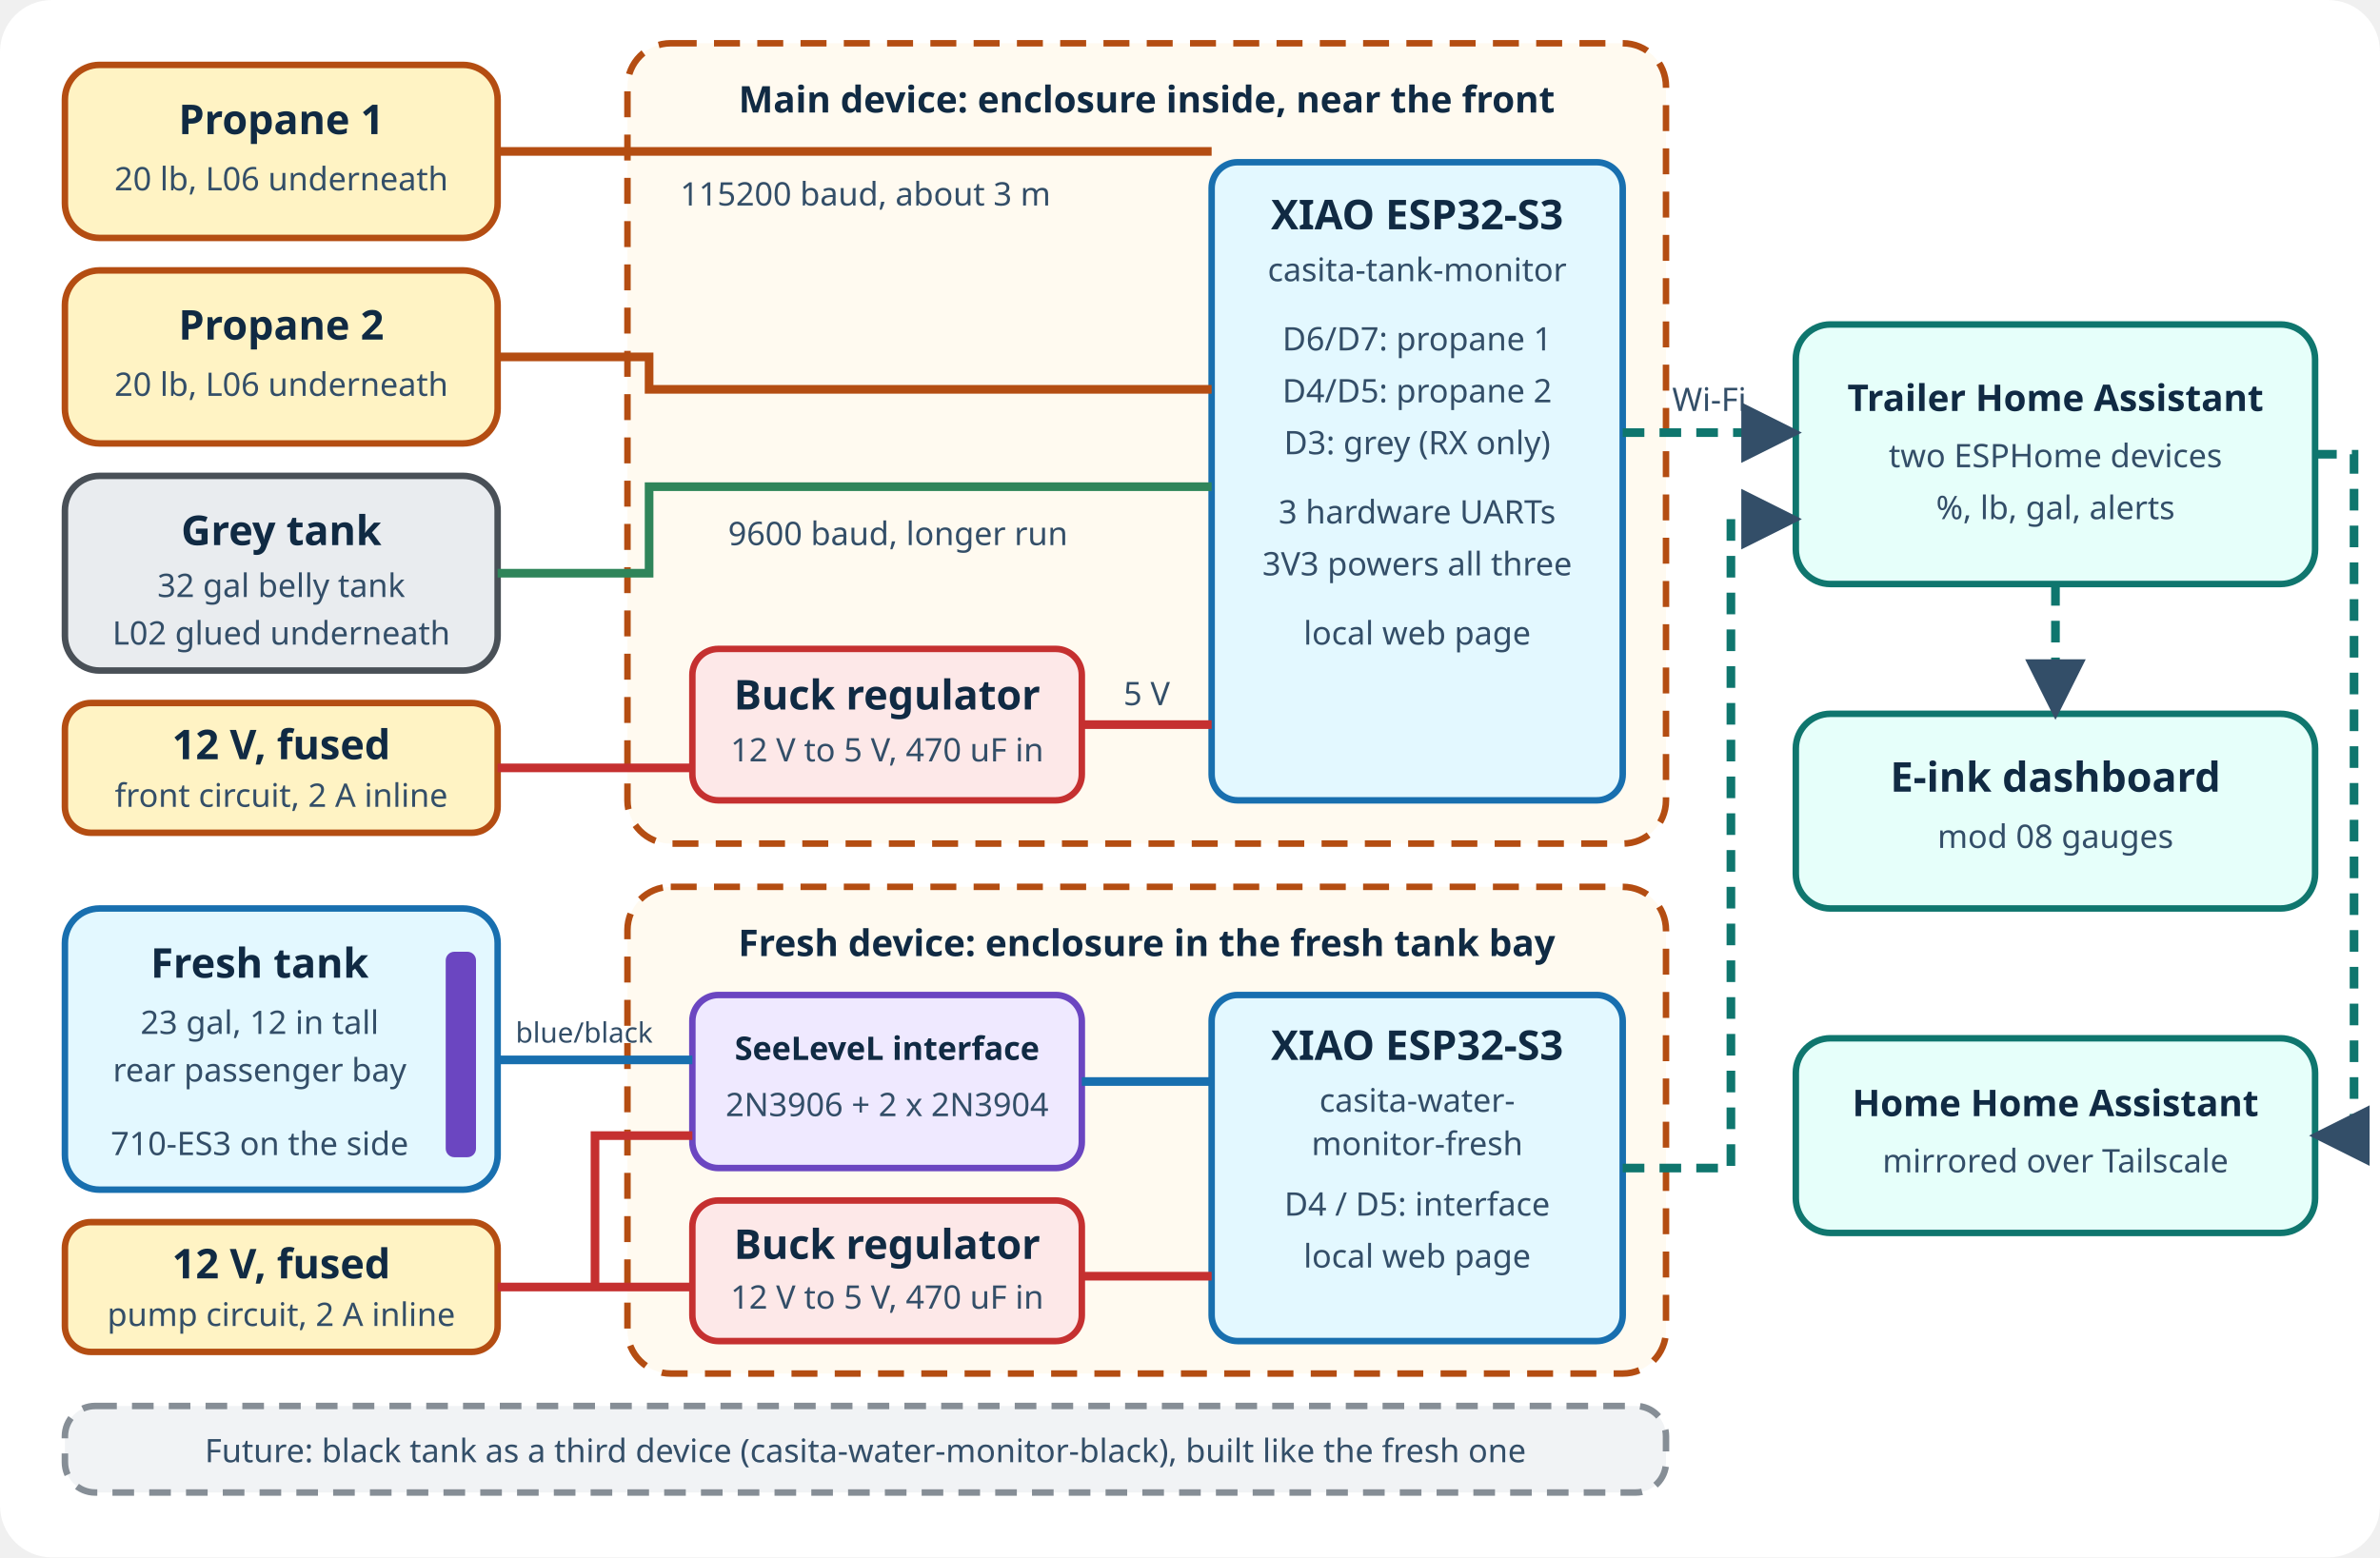
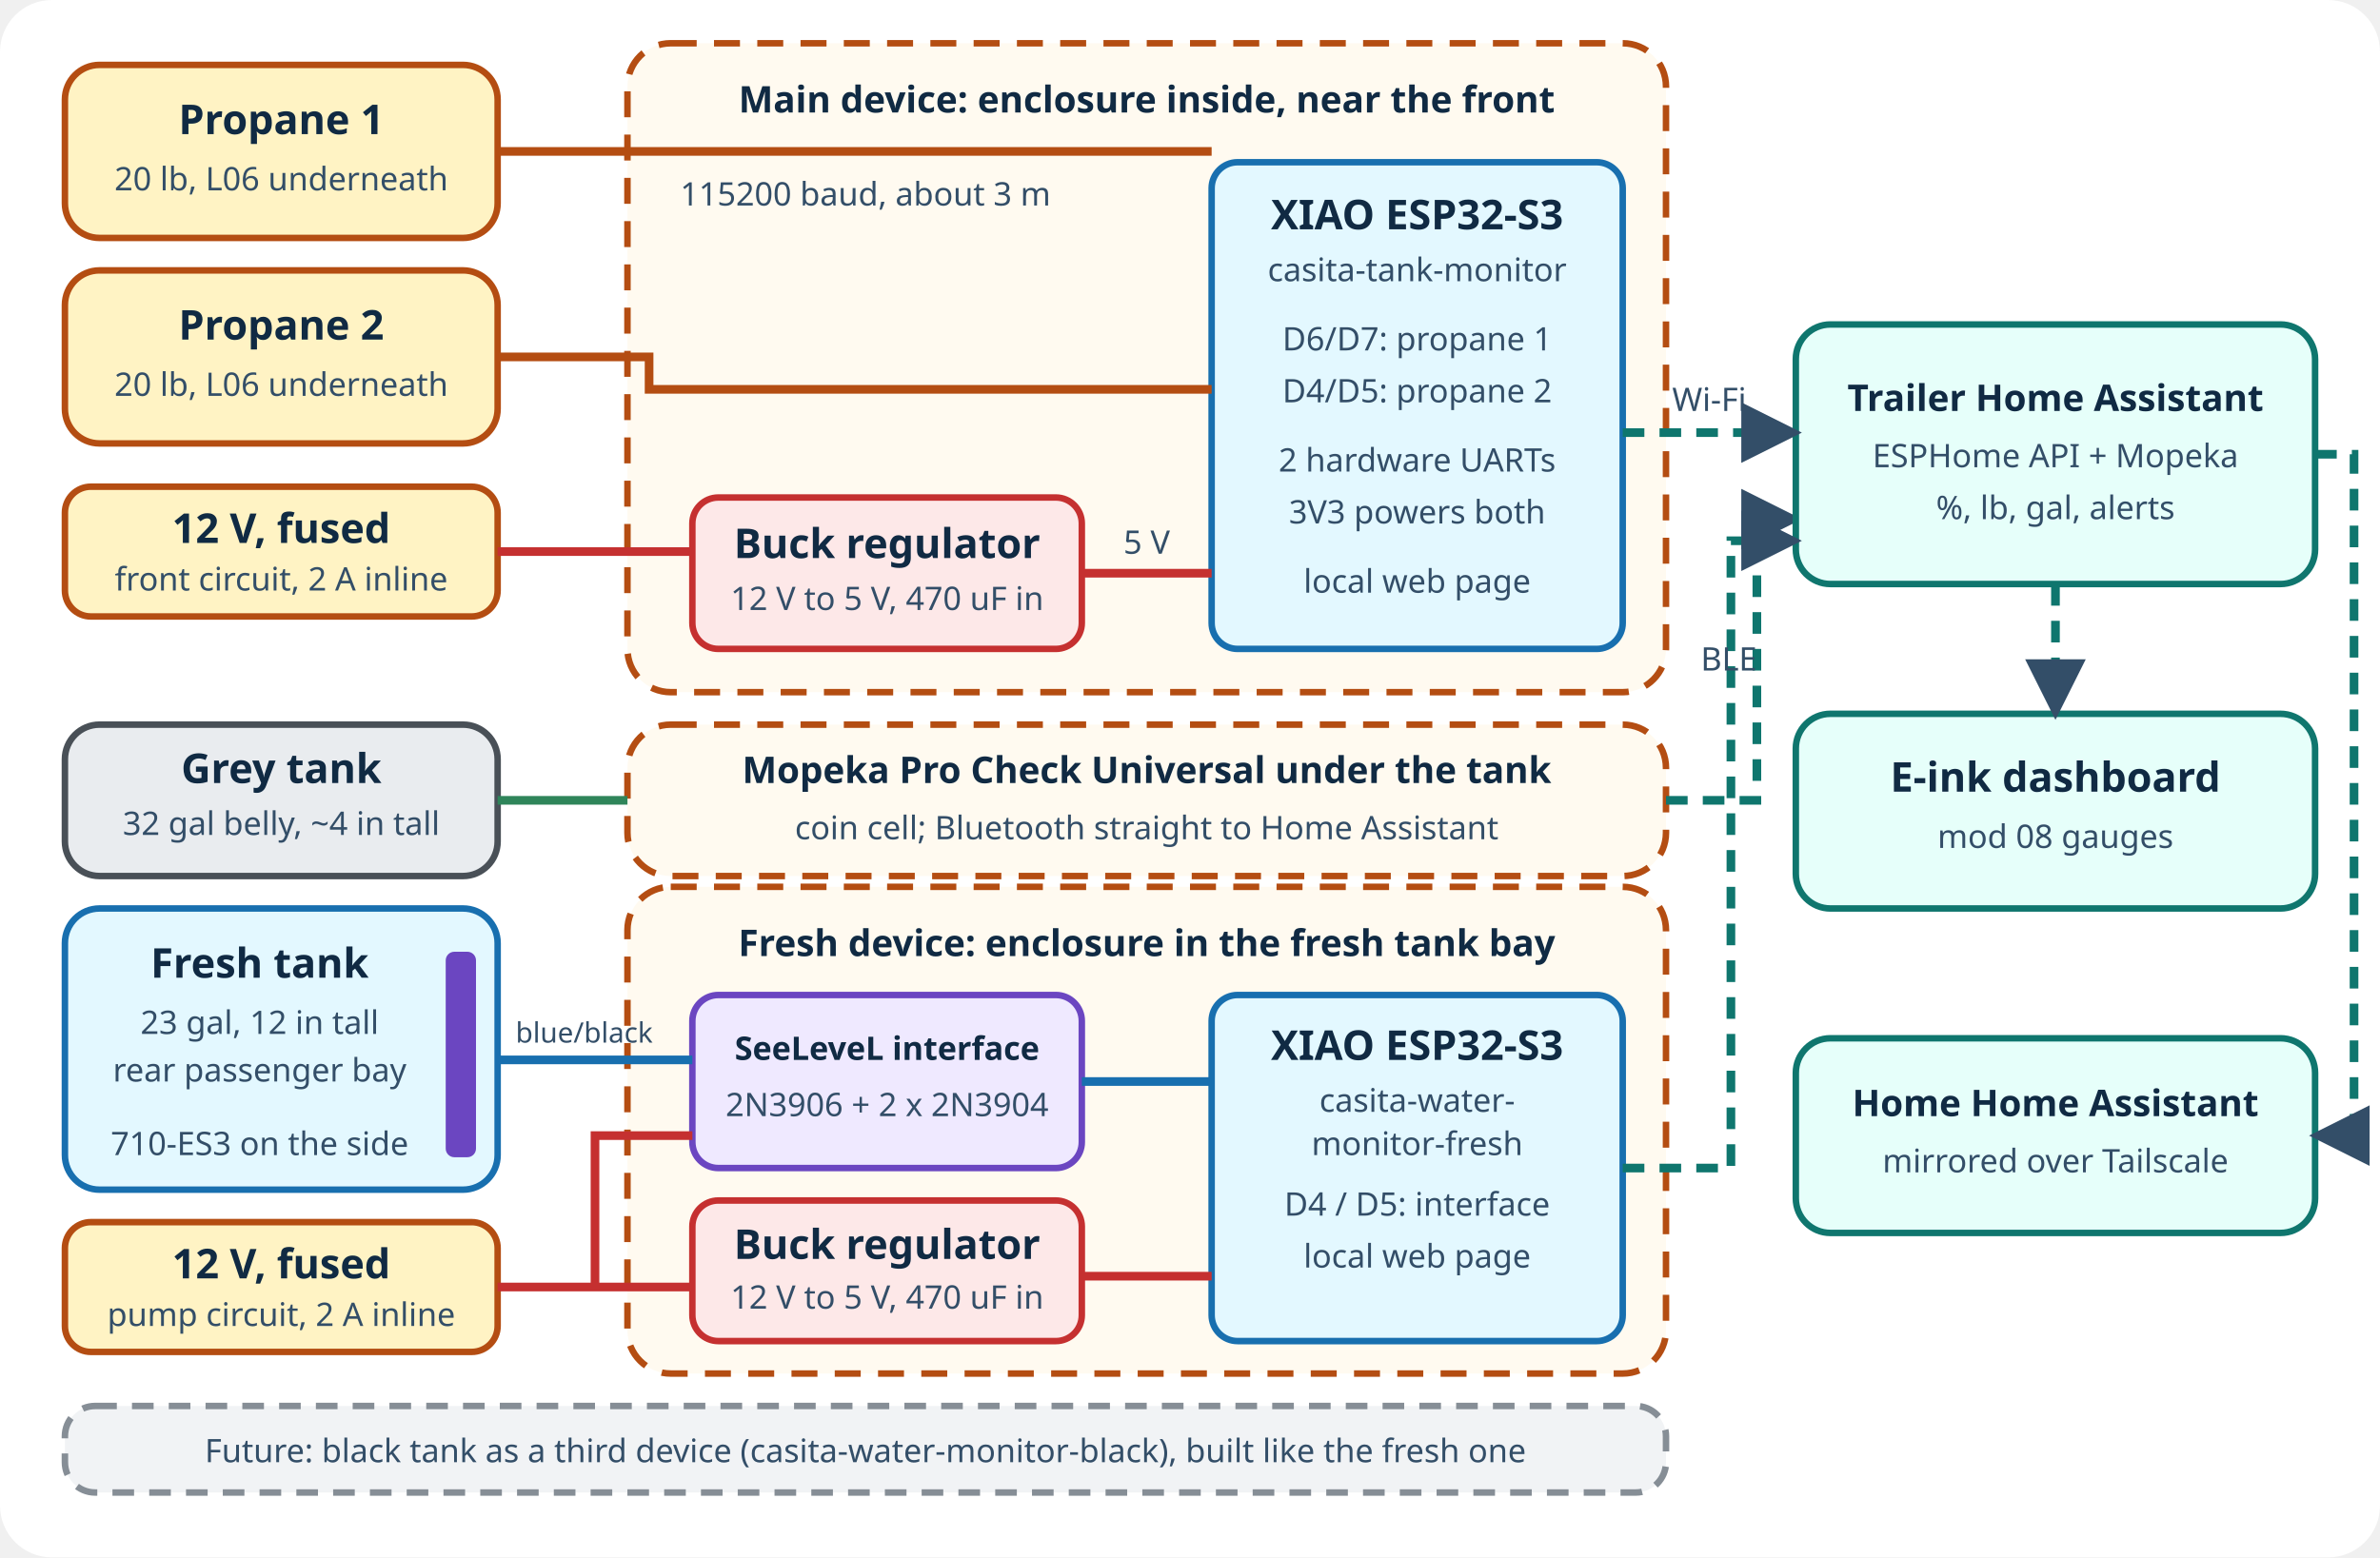
<svg xmlns="http://www.w3.org/2000/svg" width="1100" height="720" viewBox="0 0 1100 720" role="img" aria-labelledby="title desc">
  <defs>
    <style>
      .lp{fill:#fff3c4;stroke:#b44d12;stroke-width:3}
      .tank{fill:#e3f8ff;stroke:#186faf;stroke-width:3}
      .grey{fill:#e9ecef;stroke:#495057;stroke-width:3}
      .black{fill:#f1f3f5;stroke:#868e96;stroke-width:3;stroke-dasharray:10 7}
      .housing{fill:#fffaf0;stroke:#b44d12;stroke-width:3;stroke-dasharray:12 8}
      .esp{fill:#e3f8ff;stroke:#186faf;stroke-width:3}
      .reg{fill:#fde8e8;stroke:#c53030;stroke-width:3}
      .iface{fill:#efe9ff;stroke:#6b46c1;stroke-width:3}
      .ha{fill:#e6fffa;stroke:#0f766e;stroke-width:3}
      .pwrsrc{fill:#fff3c4;stroke:#b44d12;stroke-width:3}
      .t{font:600 19px system-ui,sans-serif;fill:#102a43}
      .s{font:15px system-ui,sans-serif;fill:#334e68}
      .w{fill:none;stroke-width:4}
      .sig{stroke:#186faf}
      .uart{stroke:#2f855a}
      .lpw{stroke:#b44d12}
      .pwr{stroke:#c53030}
      .rf{stroke:#0f766e;stroke-dasharray:10 7}
    </style>
    <marker id="arrow" viewBox="0 0 10 10" refX="9" refY="5" markerWidth="7" markerHeight="7" orient="auto-start-reverse">
      <path d="M0 0 L10 5 L0 10 z" fill="#334e68" />
    </marker>
  </defs>
  <rect width="1100" height="720" rx="24" fill="#fff" />
  <rect class="lp" x="30" y="30" width="200" height="80" rx="16" />
  <text class="t" x="130" y="62" text-anchor="middle">Propane 1</text>
  <text class="s" x="130" y="88" text-anchor="middle">20 lb, L06 underneath</text>
  <rect class="lp" x="30" y="125" width="200" height="80" rx="16" />
  <text class="t" x="130" y="157" text-anchor="middle">Propane 2</text>
  <text class="s" x="130" y="183" text-anchor="middle">20 lb, L06 underneath</text>
-   <rect class="grey" x="30" y="220" width="200" height="90" rx="16" />
-   <text class="t" x="130" y="252" text-anchor="middle">Grey tank</text>
-   <text class="s" x="130" y="276" text-anchor="middle">32 gal belly tank</text>
-   <text class="s" x="130" y="298" text-anchor="middle">L02 glued underneath</text>
-   <rect class="pwrsrc" x="30" y="325" width="200" height="60" rx="12" />
-   <text class="t" x="130" y="351" text-anchor="middle">12 V, fused</text>
-   <text class="s" x="130" y="373" text-anchor="middle">front circuit, 2 A inline</text>
-   <rect class="housing" x="290" y="20" width="480" height="370" rx="20" />
+   <rect class="pwrsrc" x="30" y="225" width="200" height="60" rx="12" />
+   <text class="t" x="130" y="251" text-anchor="middle">12 V, fused</text>
+   <text class="s" x="130" y="273" text-anchor="middle">front circuit, 2 A inline</text>
+   <rect class="housing" x="290" y="20" width="480" height="300" rx="20" />
  <text class="t" x="530" y="52" text-anchor="middle" style="font-size:17px">Main device: enclosure inside, near the front</text>
-   <rect class="reg" x="320" y="300" width="180" height="70" rx="12" />
-   <text class="t" x="410" y="328" text-anchor="middle">Buck regulator</text>
-   <text class="s" x="410" y="352" text-anchor="middle">12 V to 5 V, 470 uF in</text>
-   <rect class="esp" x="560" y="75" width="190" height="295" rx="12" />
+   <rect class="reg" x="320" y="230" width="180" height="70" rx="12" />
+   <text class="t" x="410" y="258" text-anchor="middle">Buck regulator</text>
+   <text class="s" x="410" y="282" text-anchor="middle">12 V to 5 V, 470 uF in</text>
+   <rect class="esp" x="560" y="75" width="190" height="225" rx="12" />
  <text class="t" x="655" y="106" text-anchor="middle">XIAO ESP32-S3</text>
  <text class="s" x="655" y="130" text-anchor="middle">casita-tank-monitor</text>
  <text class="s" x="655" y="162" text-anchor="middle">D6/D7: propane 1</text>
  <text class="s" x="655" y="186" text-anchor="middle">D4/D5: propane 2</text>
-   <text class="s" x="655" y="210" text-anchor="middle">D3: grey (RX only)</text>
-   <text class="s" x="655" y="242" text-anchor="middle">3 hardware UARTs</text>
-   <text class="s" x="655" y="266" text-anchor="middle">3V3 powers all three</text>
-   <text class="s" x="655" y="298" text-anchor="middle">local web page</text>
+   <text class="s" x="655" y="218" text-anchor="middle">2 hardware UARTs</text>
+   <text class="s" x="655" y="242" text-anchor="middle">3V3 powers both</text>
+   <text class="s" x="655" y="274" text-anchor="middle">local web page</text>
  <path class="w lpw" d="M230 70 H560" />
  <path class="w lpw" d="M230 165 H300 V180 H560" />
  <text class="s" x="400" y="95" text-anchor="middle">115200 baud, about 3 m</text>
-   <path class="w uart" d="M230 265 H300 V225 H560" />
-   <text class="s" x="415" y="252" text-anchor="middle">9600 baud, longer run</text>
-   <path class="w pwr" d="M230 355 H320" />
-   <path class="w pwr" d="M500 335 H560" />
-   <text class="s" x="530" y="326" text-anchor="middle">5 V</text>
+   <path class="w pwr" d="M230 255 H320" />
+   <path class="w pwr" d="M500 265 H560" />
+   <text class="s" x="530" y="256" text-anchor="middle">5 V</text>
+   <rect class="grey" x="30" y="335" width="200" height="70" rx="16" />
+   <text class="t" x="130" y="362" text-anchor="middle">Grey tank</text>
+   <text class="s" x="130" y="386" text-anchor="middle">32 gal belly, ~4 in tall</text>
+   <rect class="housing" x="290" y="335" width="480" height="70" rx="20" />
+   <text class="t" x="530" y="362" text-anchor="middle" style="font-size:17px">Mopeka Pro Check Universal under the tank</text>
+   <text class="s" x="530" y="388" text-anchor="middle">coin cell; Bluetooth straight to Home Assistant</text>
+   <path class="w uart" d="M230 370 H290" />
+   <path class="w rf" d="M770 370 H812 V240 H830" marker-end="url(#arrow)" />
  <rect class="tank" x="30" y="420" width="200" height="130" rx="16" />
  <text class="t" x="120" y="452" text-anchor="middle">Fresh tank</text>
  <text class="s" x="120" y="478" text-anchor="middle">23 gal, 12 in tall</text>
  <text class="s" x="120" y="500" text-anchor="middle">rear passenger bay</text>
  <text class="s" x="120" y="534" text-anchor="middle">710-ES3 on the side</text>
  <rect x="206" y="440" width="14" height="95" rx="4" fill="#6b46c1" />
  <rect class="pwrsrc" x="30" y="565" width="200" height="60" rx="12" />
  <text class="t" x="130" y="591" text-anchor="middle">12 V, fused</text>
  <text class="s" x="130" y="613" text-anchor="middle">pump circuit, 2 A inline</text>
  <rect class="housing" x="290" y="410" width="480" height="225" rx="20" />
  <text class="t" x="530" y="442" text-anchor="middle" style="font-size:17px">Fresh device: enclosure in the fresh tank bay</text>
  <rect class="iface" x="320" y="460" width="180" height="80" rx="12" />
  <text class="t" x="410" y="490" text-anchor="middle" style="font-size:15px">SeeLeveL interface</text>
  <text class="s" x="410" y="516" text-anchor="middle">2N3906 + 2 x 2N3904</text>
  <rect class="reg" x="320" y="555" width="180" height="65" rx="12" />
  <text class="t" x="410" y="582" text-anchor="middle">Buck regulator</text>
  <text class="s" x="410" y="605" text-anchor="middle">12 V to 5 V, 470 uF in</text>
  <rect class="esp" x="560" y="460" width="190" height="160" rx="12" />
  <text class="t" x="655" y="490" text-anchor="middle">XIAO ESP32-S3</text>
  <text class="s" x="655" y="514" text-anchor="middle">casita-water-</text>
  <text class="s" x="655" y="534" text-anchor="middle">monitor-fresh</text>
  <text class="s" x="655" y="562" text-anchor="middle">D4 / D5: interface</text>
  <text class="s" x="655" y="586" text-anchor="middle">local web page</text>
  <path class="w sig" d="M230 490 H320" />
  <text class="s" x="270" y="482" text-anchor="middle" style="font-size:13px">blue/black</text>
  <path class="w sig" d="M500 500 H560" />
  <path class="w pwr" d="M230 595 H320" />
  <path class="w pwr" d="M275 595 V525 H320" />
  <path class="w pwr" d="M500 590 H560" />
  <rect class="black" x="30" y="650" width="740" height="40" rx="14" />
  <text class="s" x="400" y="676" text-anchor="middle" fill="#868e96">Future: black tank as a third device (casita-water-monitor-black), built like the fresh one</text>
  <rect class="ha" x="830" y="150" width="240" height="120" rx="16" />
  <text class="t" x="950" y="190" text-anchor="middle" style="font-size:17px">Trailer Home Assistant</text>
-   <text class="s" x="950" y="216" text-anchor="middle">two ESPHome devices</text>
+   <text class="s" x="950" y="216" text-anchor="middle">ESPHome API + Mopeka</text>
  <text class="s" x="950" y="240" text-anchor="middle">%, lb, gal, alerts</text>
  <path class="w rf" d="M750 200 H830" marker-end="url(#arrow)" />
-   <path class="w rf" d="M750 540 H800 V240 H830" marker-end="url(#arrow)" />
+   <path class="w rf" d="M750 540 H800 V250 H830" marker-end="url(#arrow)" />
  <text class="s" x="790" y="190" text-anchor="middle">Wi-Fi</text>
+   <text class="s" x="812" y="310" text-anchor="end">BLE</text>
  <rect class="ha" x="830" y="330" width="240" height="90" rx="16" />
  <text class="t" x="950" y="366" text-anchor="middle">E-ink dashboard</text>
  <text class="s" x="950" y="392" text-anchor="middle">mod 08 gauges</text>
  <path class="w rf" d="M950 270 V330" marker-end="url(#arrow)" />
  <rect class="ha" x="830" y="480" width="240" height="90" rx="16" />
  <text class="t" x="950" y="516" text-anchor="middle" style="font-size:17px">Home Home Assistant</text>
  <text class="s" x="950" y="542" text-anchor="middle">mirrored over Tailscale</text>
  <path class="w rf" d="M1070 210 H1088 V525 H1070" marker-end="url(#arrow)" />
</svg>
